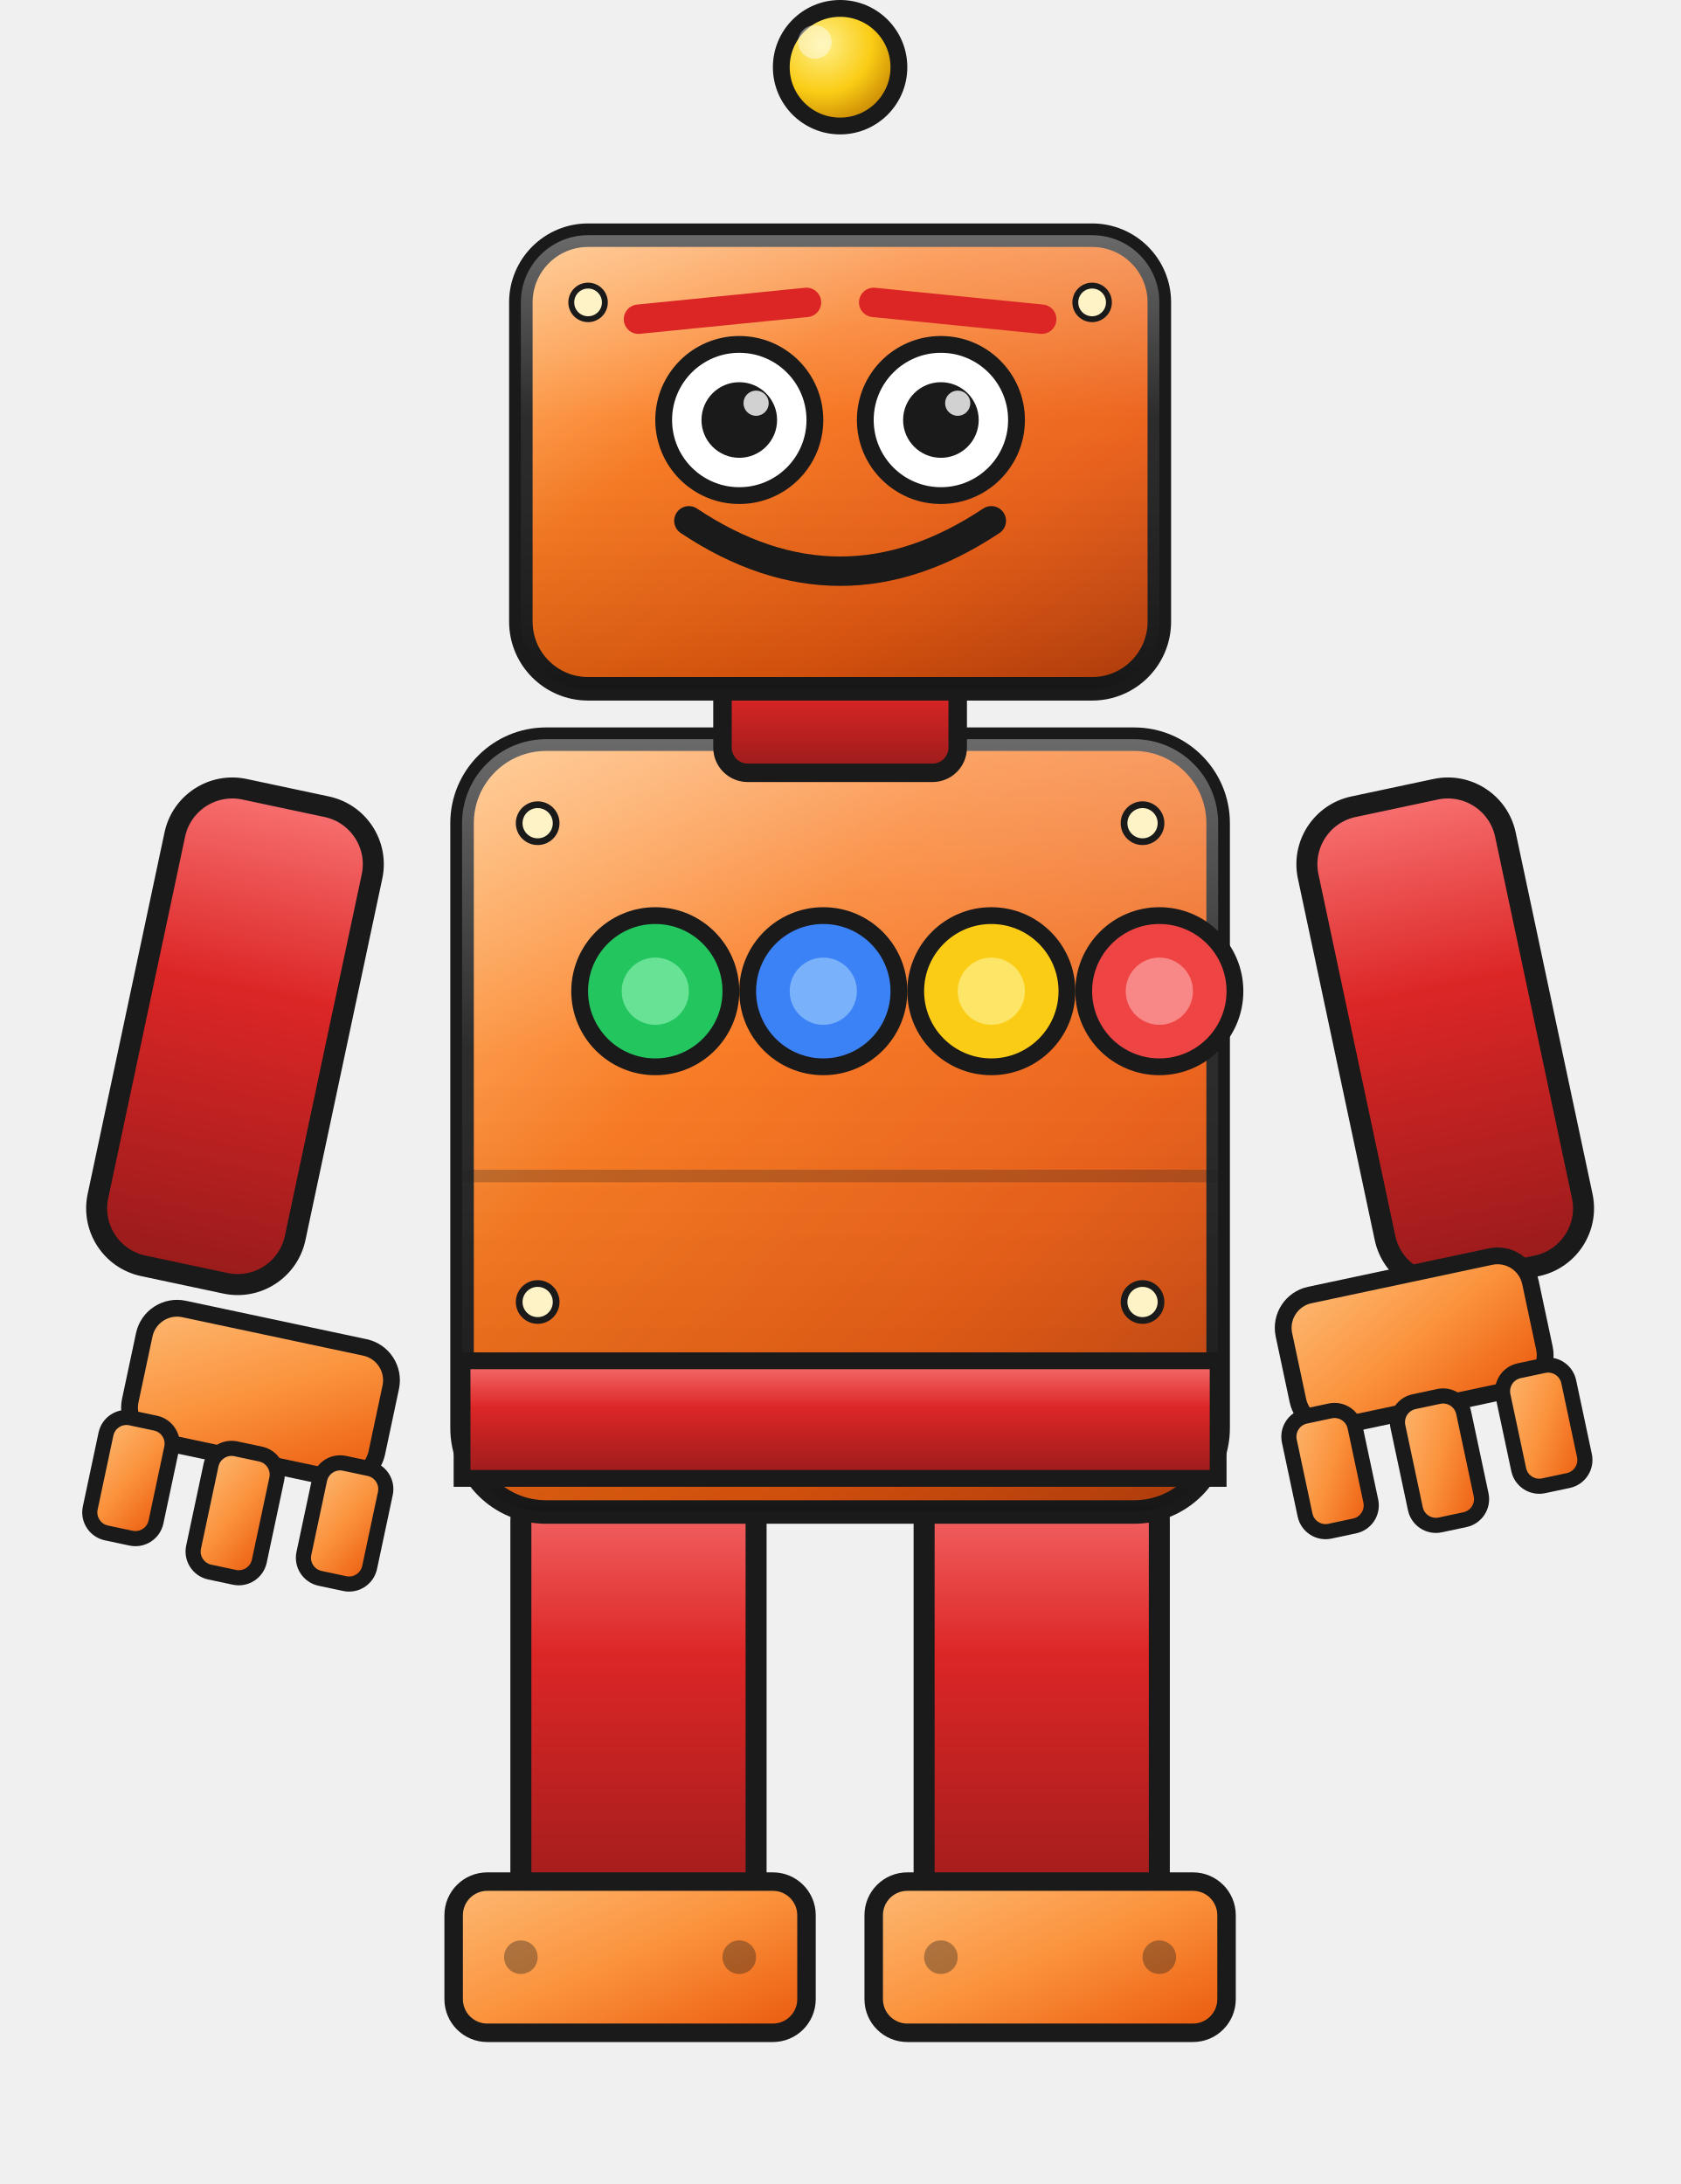
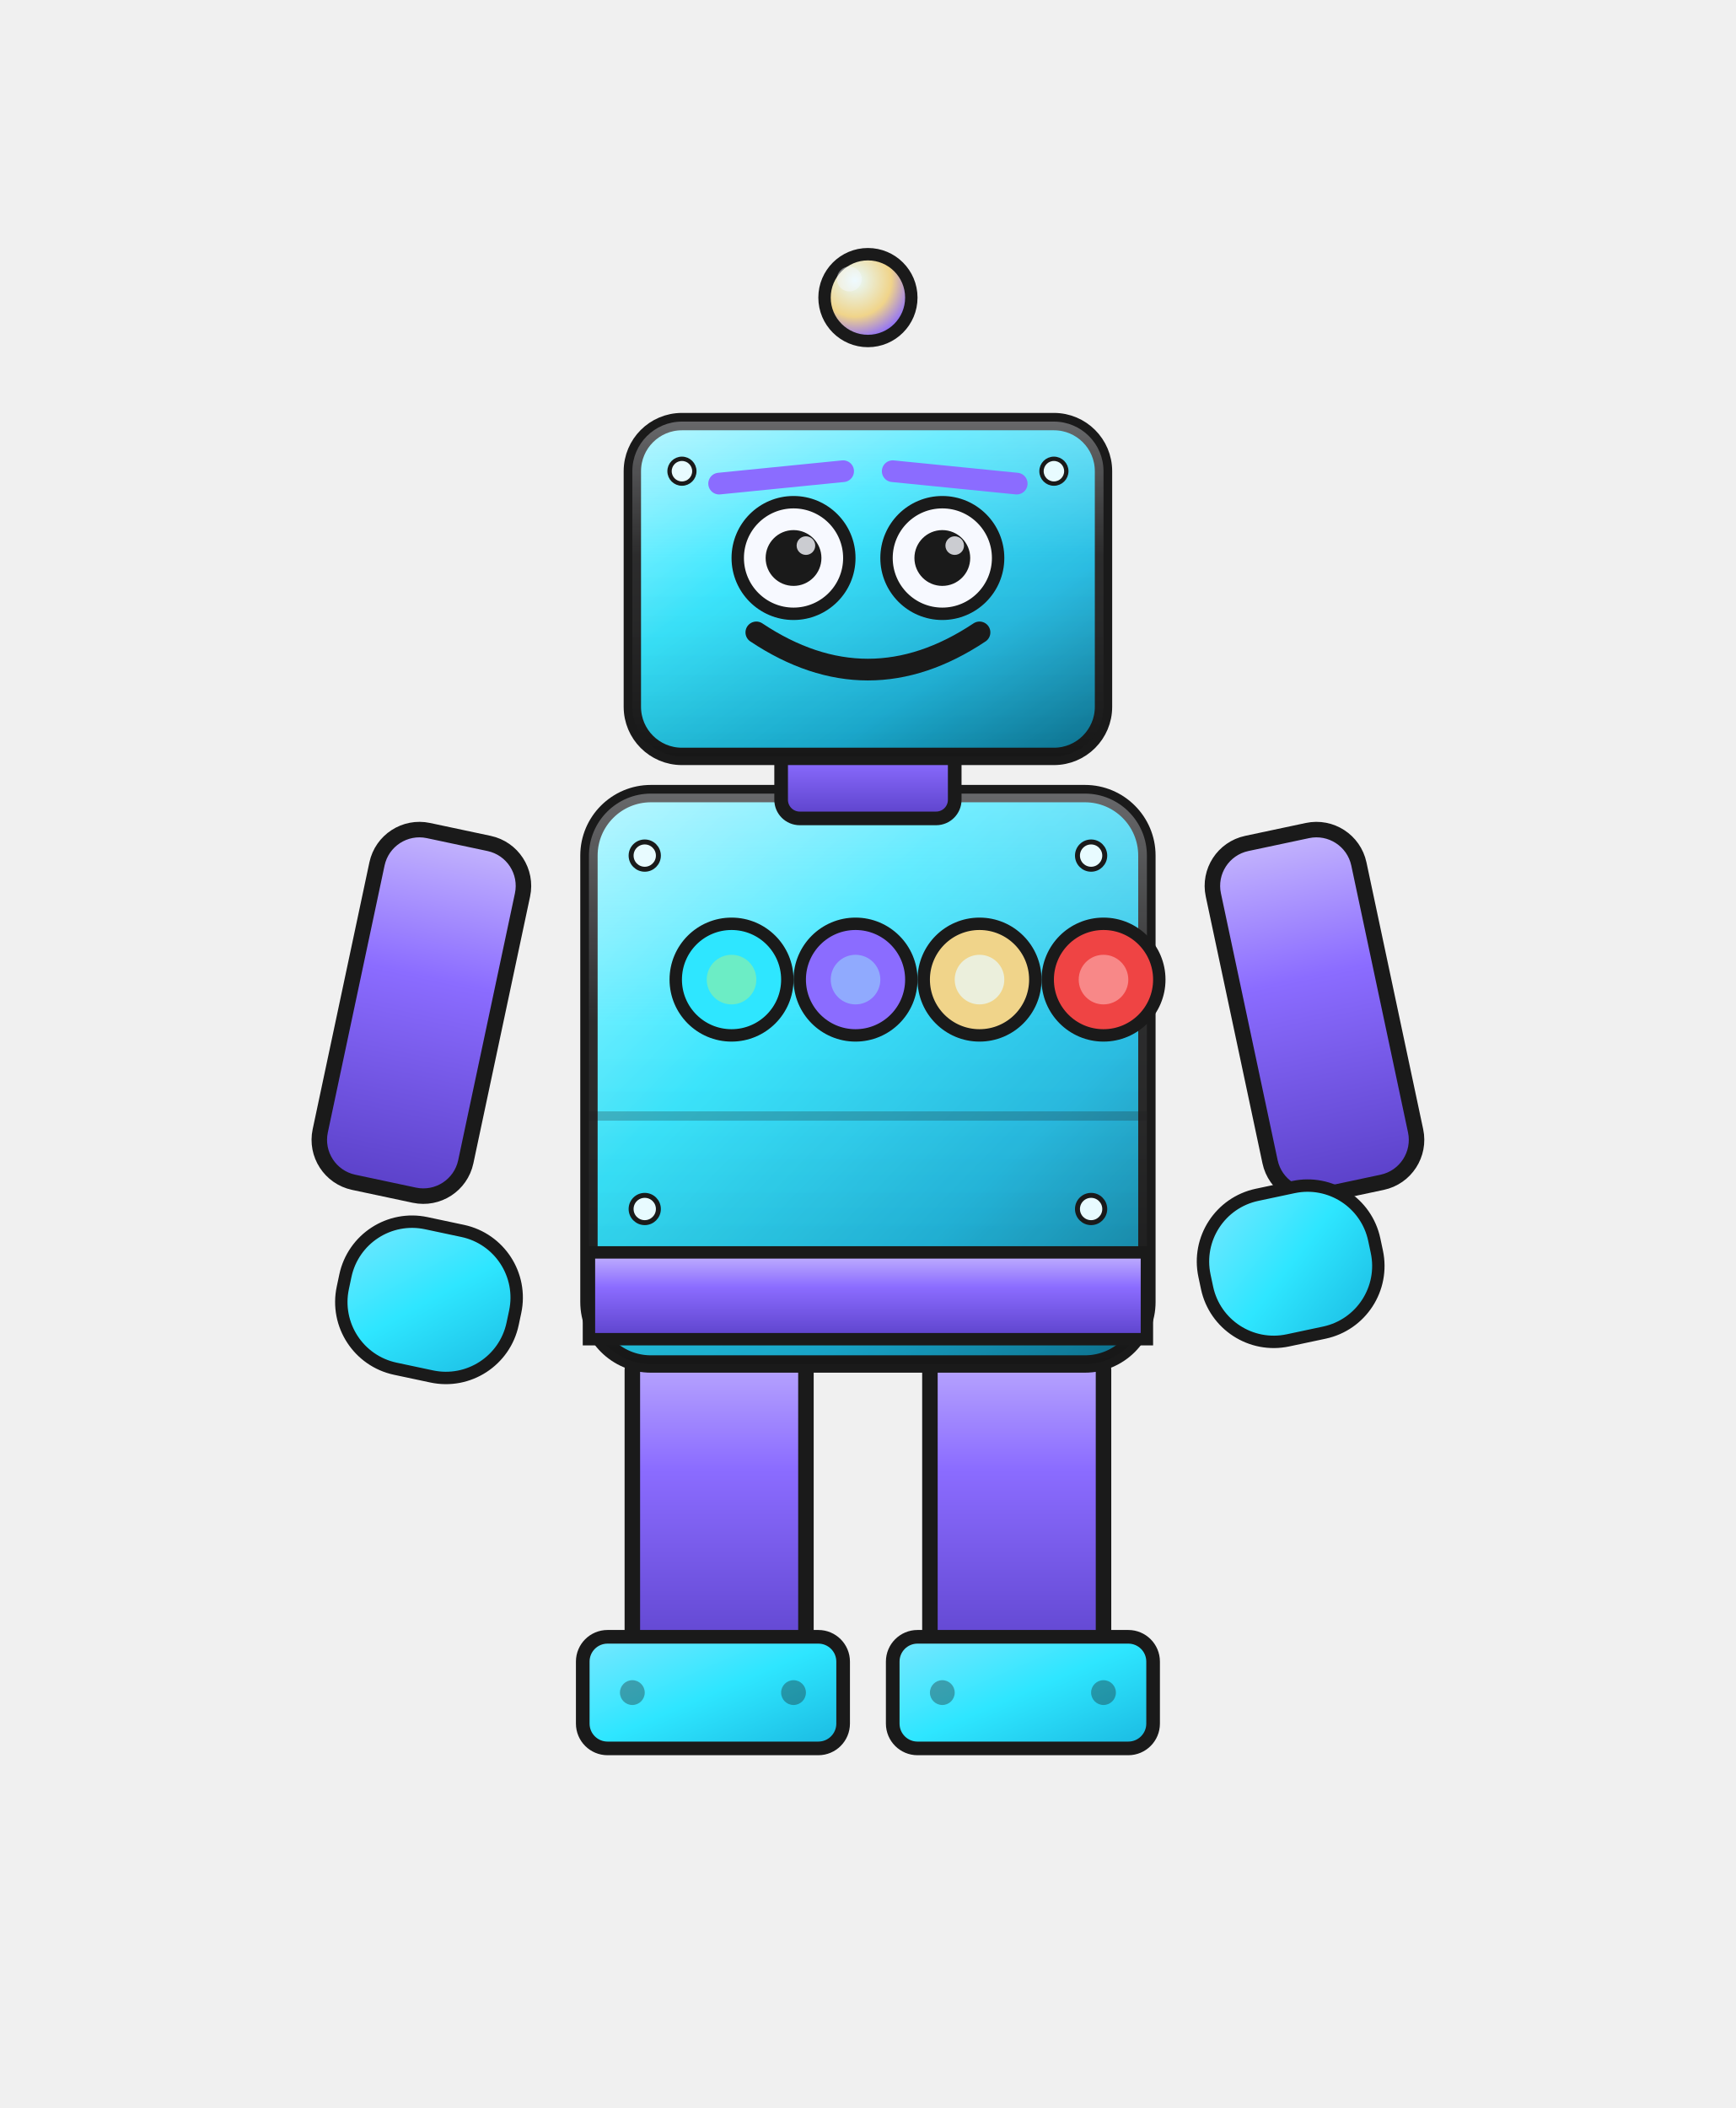
- <svg xmlns="http://www.w3.org/2000/svg" viewBox="0 0 200 260" fill="none" role="img" aria-label="BertyBot standing">
+ <svg xmlns="http://www.w3.org/2000/svg" viewBox="-40 -40 280 340" overflow="visible" fill="none" role="img" aria-label="BertyBot standing">
  <defs>
-     <linearGradient id="metalBody" x1="0%" y1="0%" x2="100%" y2="100%">
-       <stop offset="0%" stop-color="#ffb86a" />
-       <stop offset="35%" stop-color="#f97316" />
-       <stop offset="70%" stop-color="#ea580c" />
-       <stop offset="100%" stop-color="#c2410c" />
+     <linearGradient id="twstandingBody" x1="0%" y1="0%" x2="100%" y2="100%">
+       <stop offset="0%" stop-color="#9af4ff" />
+       <stop offset="35%" stop-color="#2ee6ff" />
+       <stop offset="70%" stop-color="#1ab8e0" />
+       <stop offset="100%" stop-color="#0d7a9a" />
    </linearGradient>
-     <linearGradient id="metalRed" x1="0%" y1="0%" x2="0%" y2="100%">
-       <stop offset="0%" stop-color="#f87171" />
-       <stop offset="40%" stop-color="#dc2626" />
-       <stop offset="100%" stop-color="#991b1b" />
+     <linearGradient id="twstandingRed" x1="0%" y1="0%" x2="0%" y2="100%">
+       <stop offset="0%" stop-color="#c4b5fd" />
+       <stop offset="40%" stop-color="#8b6cff" />
+       <stop offset="100%" stop-color="#5b41c9" />
    </linearGradient>
-     <linearGradient id="metalHand" x1="0%" y1="0%" x2="100%" y2="100%">
-       <stop offset="0%" stop-color="#fdba74" />
-       <stop offset="50%" stop-color="#fb923c" />
-       <stop offset="100%" stop-color="#ea580c" />
+     <linearGradient id="twstandingHand" x1="0%" y1="0%" x2="100%" y2="100%">
+       <stop offset="0%" stop-color="#7ae8ff" />
+       <stop offset="50%" stop-color="#2ee6ff" />
+       <stop offset="100%" stop-color="#1ab8e0" />
    </linearGradient>
-     <linearGradient id="metalShine" x1="0%" y1="0%" x2="0%" y2="100%">
-       <stop offset="0%" stop-color="#ffffff" stop-opacity="0.35" />
-       <stop offset="40%" stop-color="#ffffff" stop-opacity="0.08" />
+     <linearGradient id="twstandingShine" x1="0%" y1="0%" x2="0%" y2="100%">
+       <stop offset="0%" stop-color="#f7f9ff" stop-opacity="0.35" />
+       <stop offset="40%" stop-color="#f7f9ff" stop-opacity="0.08" />
      <stop offset="100%" stop-color="#000000" stop-opacity="0.12" />
    </linearGradient>
-     <radialGradient id="antBall" cx="35%" cy="30%" r="70%">
-       <stop offset="0%" stop-color="#fef08a" />
-       <stop offset="60%" stop-color="#facc15" />
-       <stop offset="100%" stop-color="#ca8a04" />
+     <radialGradient id="twstandingAnt" cx="35%" cy="30%" r="70%">
+       <stop offset="0%" stop-color="#e8fbff" />
+       <stop offset="60%" stop-color="#f0d48a" />
+       <stop offset="100%" stop-color="#8b6cff" />
    </radialGradient>
  </defs>
  <g>
-     <rect x="62" y="175" width="28" height="55" rx="6" fill="url(#metalRed)" stroke="#1a1a1a" stroke-width="2.5" />
-     <rect x="110" y="175" width="28" height="55" rx="6" fill="url(#metalRed)" stroke="#1a1a1a" stroke-width="2.5" />
-     <rect x="54" y="224" width="42" height="18" rx="4" fill="url(#metalHand)" stroke="#1a1a1a" stroke-width="2.2" />
-     <rect x="104" y="224" width="42" height="18" rx="4" fill="url(#metalHand)" stroke="#1a1a1a" stroke-width="2.2" />
+     <rect x="62" y="175" width="28" height="55" rx="6" fill="url(#twstandingRed)" stroke="#1a1a1a" stroke-width="2.5" />
+     <rect x="110" y="175" width="28" height="55" rx="6" fill="url(#twstandingRed)" stroke="#1a1a1a" stroke-width="2.5" />
+     <rect x="54" y="224" width="42" height="18" rx="4" fill="url(#twstandingHand)" stroke="#1a1a1a" stroke-width="2.2" />
+     <rect x="104" y="224" width="42" height="18" rx="4" fill="url(#twstandingHand)" stroke="#1a1a1a" stroke-width="2.2" />
    <circle cx="62" cy="233" r="2" fill="#1a1a1a" opacity="0.35" />
    <circle cx="88" cy="233" r="2" fill="#1a1a1a" opacity="0.35" />
    <circle cx="112" cy="233" r="2" fill="#1a1a1a" opacity="0.35" />
    <circle cx="138" cy="233" r="2" fill="#1a1a1a" opacity="0.35" />
  </g>
  <g>
-     <rect x="22" y="95" width="24" height="58" rx="7" fill="url(#metalRed)" stroke="#1a1a1a" stroke-width="2.5" transform="rotate(12 34 95)" />
-     <rect x="154" y="95" width="24" height="58" rx="7" fill="url(#metalRed)" stroke="#1a1a1a" stroke-width="2.5" transform="rotate(-12 166 95)" />
-     <g transform="translate(18,155) rotate(12)">
-       <rect x="0" y="0" width="30" height="16" rx="4" fill="url(#metalHand)" stroke="#1a1a1a" stroke-width="2" />
-       <rect x="-2" y="14" width="8" height="14" rx="2.5" fill="url(#metalHand)" stroke="#1a1a1a" stroke-width="1.8" />
-       <rect x="11" y="15" width="8" height="15" rx="2.5" fill="url(#metalHand)" stroke="#1a1a1a" stroke-width="1.8" />
-       <rect x="24" y="14" width="8" height="14" rx="2.5" fill="url(#metalHand)" stroke="#1a1a1a" stroke-width="1.8" />
+     <rect x="22" y="95" width="24" height="58" rx="7" fill="url(#twstandingRed)" stroke="#1a1a1a" stroke-width="2.5" transform="rotate(12 34 95)" />
+     <rect x="154" y="95" width="24" height="58" rx="7" fill="url(#twstandingRed)" stroke="#1a1a1a" stroke-width="2.5" transform="rotate(-12 166 95)" />
+     <g data-berty-hand="left" transform="translate(18,155) rotate(12)">
+       <rect x="0" y="0" width="28" height="24" rx="11" fill="url(#twstandingHand)" stroke="#1a1a1a" stroke-width="2" />
    </g>
-     <g transform="translate(152,155) rotate(-12)">
-       <rect x="0" y="0" width="30" height="16" rx="4" fill="url(#metalHand)" stroke="#1a1a1a" stroke-width="2" />
-       <rect x="-2" y="14" width="8" height="14" rx="2.5" fill="url(#metalHand)" stroke="#1a1a1a" stroke-width="1.8" />
-       <rect x="11" y="15" width="8" height="15" rx="2.5" fill="url(#metalHand)" stroke="#1a1a1a" stroke-width="1.8" />
-       <rect x="24" y="14" width="8" height="14" rx="2.5" fill="url(#metalHand)" stroke="#1a1a1a" stroke-width="1.8" />
+     <g data-berty-hand="right" transform="translate(152,155) rotate(-12)">
+       <rect x="0" y="0" width="28" height="24" rx="11" fill="url(#twstandingHand)" stroke="#1a1a1a" stroke-width="2" />
    </g>
  </g>
  <g>
-     <rect x="55" y="88" width="90" height="92" rx="10" fill="url(#metalBody)" stroke="#1a1a1a" stroke-width="2.8" />
-     <rect x="55" y="88" width="90" height="92" rx="10" fill="url(#metalShine)" />
+     <rect x="55" y="88" width="90" height="92" rx="10" fill="url(#twstandingBody)" stroke="#1a1a1a" stroke-width="2.8" />
+     <rect x="55" y="88" width="90" height="92" rx="10" fill="url(#twstandingShine)" />
    <line x1="55" y1="140" x2="145" y2="140" stroke="#1a1a1a" stroke-width="1.5" opacity="0.25" />
-     <rect x="55" y="162" width="90" height="14" fill="url(#metalRed)" stroke="#1a1a1a" stroke-width="2" />
-     <circle cx="64" cy="98" r="2.2" fill="#fef3c7" stroke="#1a1a1a" stroke-width="0.8" />
-     <circle cx="136" cy="98" r="2.2" fill="#fef3c7" stroke="#1a1a1a" stroke-width="0.8" />
-     <circle cx="64" cy="155" r="2.2" fill="#fef3c7" stroke="#1a1a1a" stroke-width="0.8" />
-     <circle cx="136" cy="155" r="2.2" fill="#fef3c7" stroke="#1a1a1a" stroke-width="0.8" />
-     <circle cx="78" cy="118" r="9" fill="#22c55e" stroke="#1a1a1a" stroke-width="2" />
+     <rect x="55" y="162" width="90" height="14" fill="url(#twstandingRed)" stroke="#1a1a1a" stroke-width="2" />
+     <circle cx="64" cy="98" r="2.2" fill="#e8fbff" stroke="#1a1a1a" stroke-width="0.8" />
+     <circle cx="136" cy="98" r="2.2" fill="#e8fbff" stroke="#1a1a1a" stroke-width="0.8" />
+     <circle cx="64" cy="155" r="2.2" fill="#e8fbff" stroke="#1a1a1a" stroke-width="0.8" />
+     <circle cx="136" cy="155" r="2.2" fill="#e8fbff" stroke="#1a1a1a" stroke-width="0.8" />
+     <circle cx="78" cy="118" r="9" fill="#2ee6ff" stroke="#1a1a1a" stroke-width="2" />
    <circle cx="78" cy="118" r="4" fill="#86efac" opacity="0.7" />
-     <circle cx="98" cy="118" r="9" fill="#3b82f6" stroke="#1a1a1a" stroke-width="2" />
+     <circle cx="98" cy="118" r="9" fill="#8b6cff" stroke="#1a1a1a" stroke-width="2" />
    <circle cx="98" cy="118" r="4" fill="#93c5fd" opacity="0.7" />
-     <circle cx="118" cy="118" r="9" fill="#facc15" stroke="#1a1a1a" stroke-width="2" />
-     <circle cx="118" cy="118" r="4" fill="#fef08a" opacity="0.7" />
+     <circle cx="118" cy="118" r="9" fill="#f0d48a" stroke="#1a1a1a" stroke-width="2" />
+     <circle cx="118" cy="118" r="4" fill="#e8fbff" opacity="0.7" />
    <circle cx="138" cy="118" r="9" fill="#ef4444" stroke="#1a1a1a" stroke-width="2" />
    <circle cx="138" cy="118" r="4" fill="#fca5a5" opacity="0.7" />
  </g>
-   <rect x="86" y="76" width="28" height="16" rx="3" fill="url(#metalRed)" stroke="#1a1a1a" stroke-width="2.2" />
+   <rect x="86" y="76" width="28" height="16" rx="3" fill="url(#twstandingRed)" stroke="#1a1a1a" stroke-width="2.2" />
  <g>
-     <rect x="62" y="28" width="76" height="54" rx="8" fill="url(#metalBody)" stroke="#1a1a1a" stroke-width="2.8" />
-     <rect x="62" y="28" width="76" height="54" rx="8" fill="url(#metalShine)" />
-     <circle cx="70" cy="36" r="2" fill="#fef3c7" stroke="#1a1a1a" stroke-width="0.7" />
-     <circle cx="130" cy="36" r="2" fill="#fef3c7" stroke="#1a1a1a" stroke-width="0.7" />
-     <circle cx="88" cy="50" r="9" fill="#fff" stroke="#1a1a1a" stroke-width="2" />
-     <circle cx="112" cy="50" r="9" fill="#fff" stroke="#1a1a1a" stroke-width="2" />
+     <rect x="62" y="28" width="76" height="54" rx="8" fill="url(#twstandingBody)" stroke="#1a1a1a" stroke-width="2.8" />
+     <rect x="62" y="28" width="76" height="54" rx="8" fill="url(#twstandingShine)" />
+     <circle cx="70" cy="36" r="2" fill="#e8fbff" stroke="#1a1a1a" stroke-width="0.7" />
+     <circle cx="130" cy="36" r="2" fill="#e8fbff" stroke="#1a1a1a" stroke-width="0.7" />
+     <circle cx="88" cy="50" r="9" fill="#f7f9ff" stroke="#1a1a1a" stroke-width="2" />
+     <circle cx="112" cy="50" r="9" fill="#f7f9ff" stroke="#1a1a1a" stroke-width="2" />
    <circle cx="88" cy="50" r="4.5" fill="#1a1a1a" />
    <circle cx="112" cy="50" r="4.5" fill="#1a1a1a" />
-     <circle cx="90" cy="48" r="1.5" fill="#fff" opacity="0.8" />
-     <circle cx="114" cy="48" r="1.5" fill="#fff" opacity="0.8" />
-     <path d="M76 38 L96 36" stroke="#dc2626" stroke-width="3.5" stroke-linecap="round" />
-     <path d="M104 36 L124 38" stroke="#dc2626" stroke-width="3.5" stroke-linecap="round" />
+     <circle cx="90" cy="48" r="1.5" fill="#f7f9ff" opacity="0.8" />
+     <circle cx="114" cy="48" r="1.5" fill="#f7f9ff" opacity="0.8" />
+     <path d="M76 38 L96 36" stroke="#8b6cff" stroke-width="3.5" stroke-linecap="round" />
+     <path d="M104 36 L124 38" stroke="#8b6cff" stroke-width="3.5" stroke-linecap="round" />
    <path d="M82 62 Q100 74 118 62" fill="none" stroke="#1a1a1a" stroke-width="3.5" stroke-linecap="round" />
  </g>
-   <line x1="100" y1="28" x2="100" y2="12" stroke="url(#metalRed)" stroke-width="4" stroke-linecap="round" />
-   <circle cx="100" cy="8" r="7" fill="url(#antBall)" stroke="#1a1a1a" stroke-width="2" />
-   <circle cx="97" cy="5" r="2" fill="#fff" opacity="0.45" />
+   <line x1="100" y1="28" x2="100" y2="12" stroke="url(#twstandingRed)" stroke-width="4" stroke-linecap="round" />
+   <circle cx="100" cy="8" r="7" fill="url(#twstandingAnt)" stroke="#1a1a1a" stroke-width="2" />
+   <circle cx="97" cy="5" r="2" fill="#f7f9ff" opacity="0.45" />
</svg>
